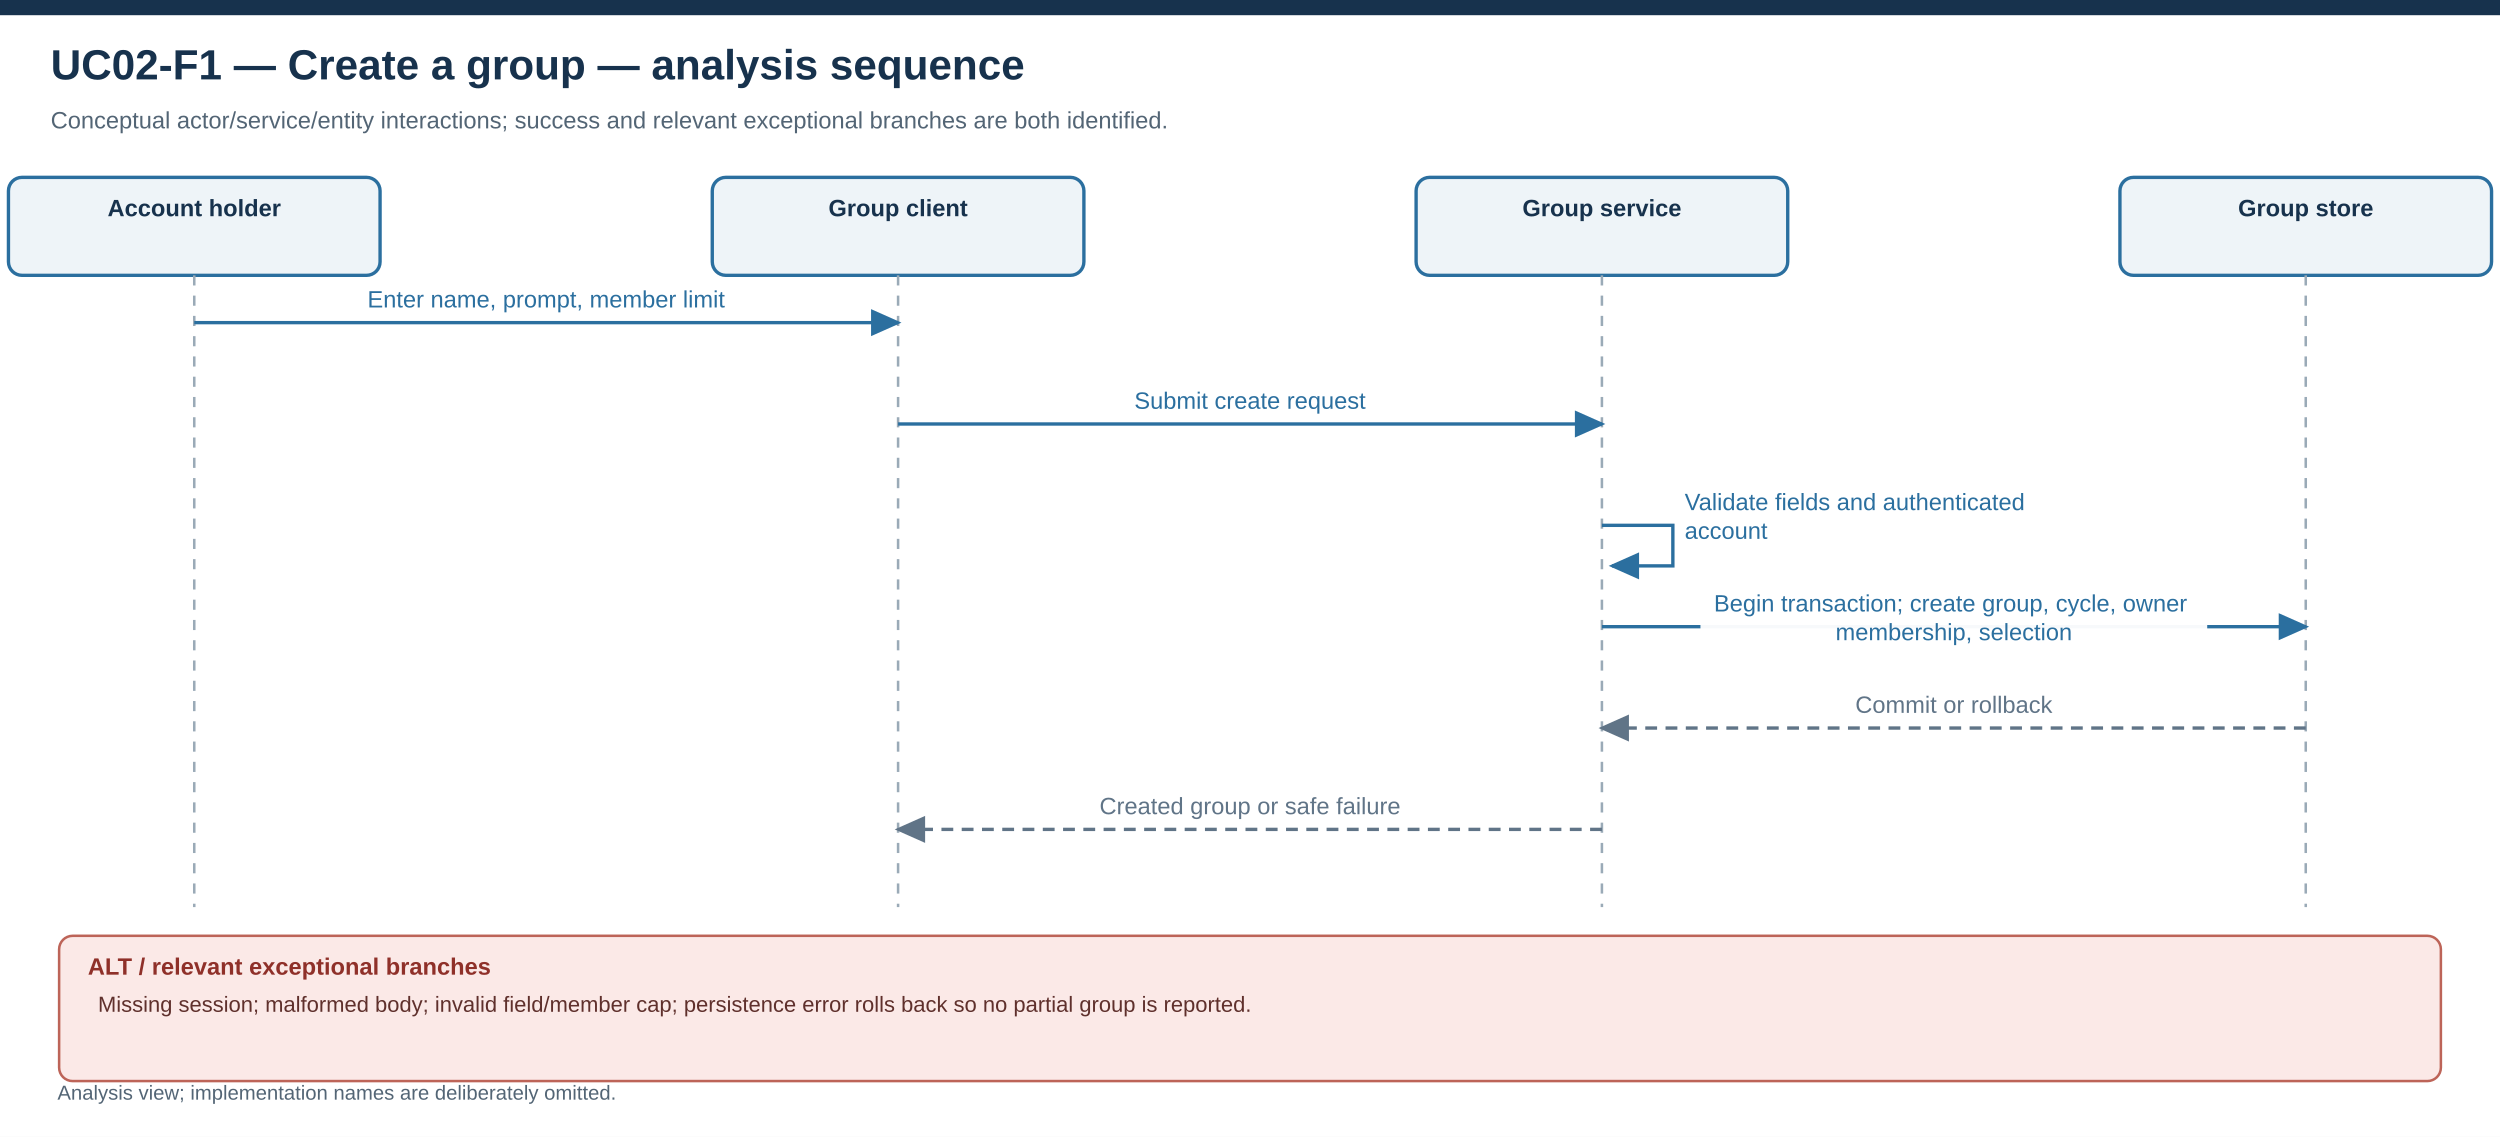
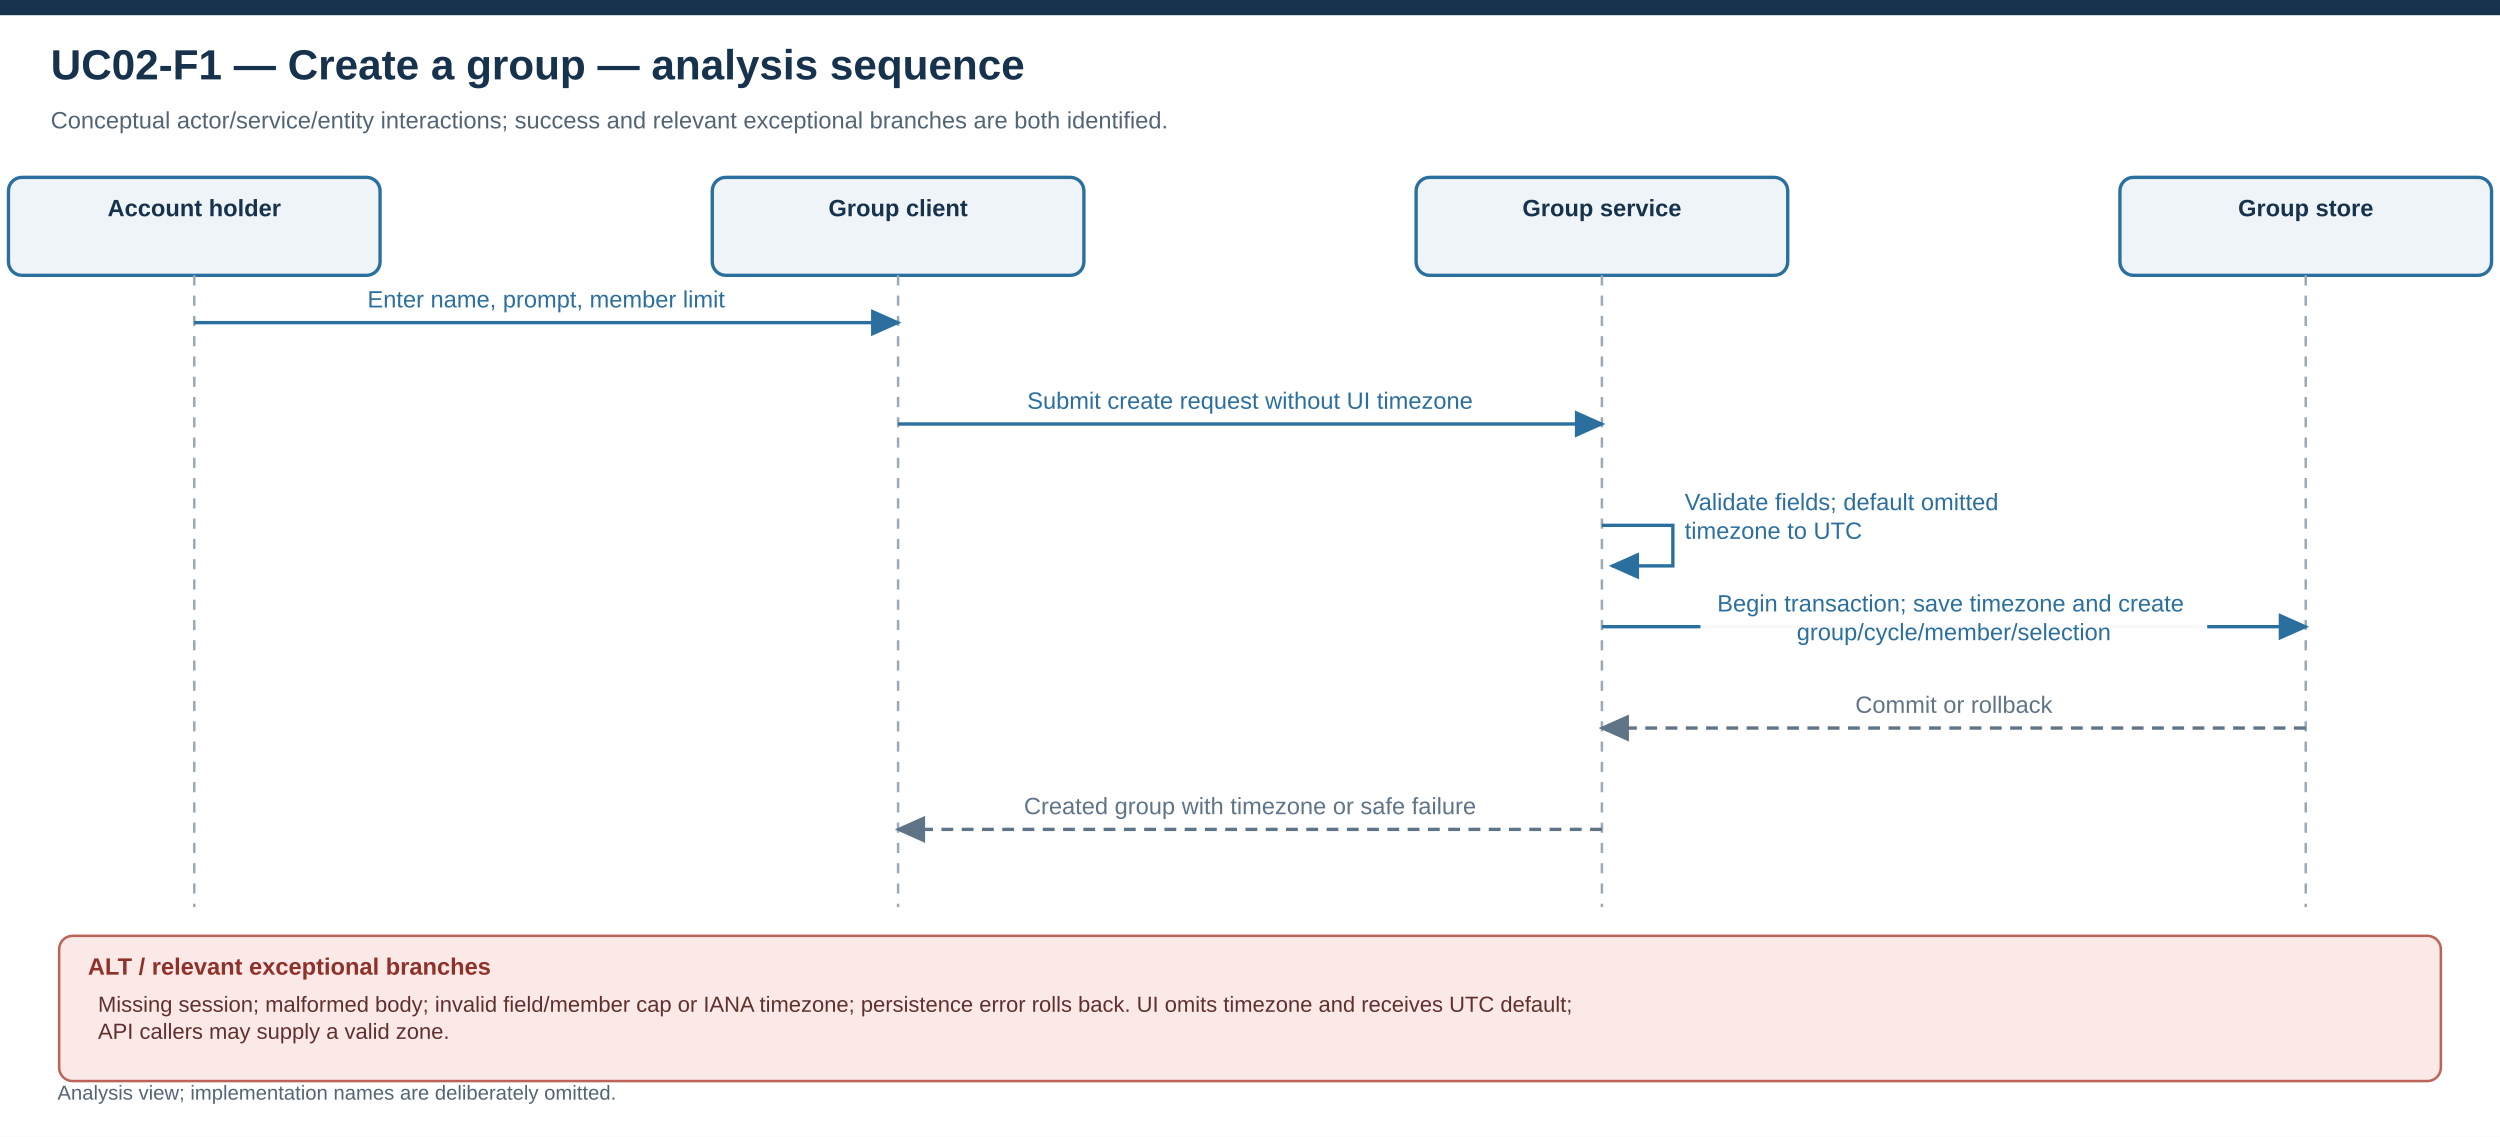
<svg xmlns="http://www.w3.org/2000/svg" width="1480px" height="673px" viewBox="0 0 1480 673" role="img" aria-label="UC02-F1 — Create a group — analysis sequence">
  <defs>
    <marker id="arrow" markerWidth="9" markerHeight="8" refX="8" refY="4" orient="auto">
      <path d="M0,0 L9,4 L0,8 z" fill="#607487" />
    </marker>
    <marker id="arrowBlue" markerWidth="9" markerHeight="8" refX="8" refY="4" orient="auto">
      <path d="M0,0 L9,4 L0,8 z" fill="#2b6f9f" />
    </marker>
    <marker id="arrowRed" markerWidth="9" markerHeight="8" refX="8" refY="4" orient="auto">
      <path d="M0,0 L9,4 L0,8 z" fill="#b34339" />
    </marker>
  </defs>
  <rect x="0" y="0" width="1480" height="673" fill="#ffffff" />
  <rect x="0" y="0" width="1480" height="9" fill="#17324d" />
  <text x="30" y="47" text-anchor="start" font-family="Arial, Helvetica, sans-serif" font-size="25px" font-weight="bold" fill="#17324d" word-spacing="1px" class="">UC02-F1 — Create a group — analysis sequence</text>
  <text x="30" y="76" text-anchor="start" font-family="Arial, Helvetica, sans-serif" font-size="14px" font-weight="normal" fill="#536575" word-spacing="1px">
    <tspan x="30" dy="0">Conceptual actor/service/entity interactions; success and relevant exceptional branches are both identified.</tspan>
  </text>
  <rect x="5.0" y="105" width="220" height="58" rx="8" fill="#eef4f8" stroke="#2b6f9f" stroke-width="2" />
  <text x="115.0" y="128" text-anchor="middle" font-family="Arial, Helvetica, sans-serif" font-size="14px" font-weight="bold" fill="#17324d" word-spacing="1px">
    <tspan x="115.0" dy="0">Account holder</tspan>
  </text>
  <line x1="115.0" y1="163" x2="115.0" y2="537" stroke="#9aaab7" stroke-width="1.5" stroke-dasharray="6 6" />
  <rect x="421.667" y="105" width="220" height="58" rx="8" fill="#eef4f8" stroke="#2b6f9f" stroke-width="2" />
  <text x="531.667" y="128" text-anchor="middle" font-family="Arial, Helvetica, sans-serif" font-size="14px" font-weight="bold" fill="#17324d" word-spacing="1px">
    <tspan x="531.667" dy="0">Group client</tspan>
  </text>
  <line x1="531.667" y1="163" x2="531.667" y2="537" stroke="#9aaab7" stroke-width="1.5" stroke-dasharray="6 6" />
  <rect x="838.333" y="105" width="220" height="58" rx="8" fill="#eef4f8" stroke="#2b6f9f" stroke-width="2" />
  <text x="948.333" y="128" text-anchor="middle" font-family="Arial, Helvetica, sans-serif" font-size="14px" font-weight="bold" fill="#17324d" word-spacing="1px">
    <tspan x="948.333" dy="0">Group service</tspan>
  </text>
  <line x1="948.333" y1="163" x2="948.333" y2="537" stroke="#9aaab7" stroke-width="1.5" stroke-dasharray="6 6" />
  <rect x="1255.0" y="105" width="220" height="58" rx="8" fill="#eef4f8" stroke="#2b6f9f" stroke-width="2" />
  <text x="1365.0" y="128" text-anchor="middle" font-family="Arial, Helvetica, sans-serif" font-size="14px" font-weight="bold" fill="#17324d" word-spacing="1px">
    <tspan x="1365.0" dy="0">Group store</tspan>
  </text>
  <line x1="1365.0" y1="163" x2="1365.0" y2="537" stroke="#9aaab7" stroke-width="1.5" stroke-dasharray="6 6" />
  <line x1="115.0" y1="191" x2="531.667" y2="191" stroke="#2b6f9f" stroke-width="2" marker-end="url(#arrowBlue)" />
  <rect x="173.333" y="166" width="300" height="22" fill="#ffffff" opacity="0.96" />
  <text x="323.333" y="182" text-anchor="middle" font-family="Arial, Helvetica, sans-serif" font-size="14px" font-weight="normal" fill="#2b6f9f" word-spacing="1px">
    <tspan x="323.333" dy="0">Enter name, prompt, member limit</tspan>
  </text>
  <line x1="531.667" y1="251" x2="948.333" y2="251" stroke="#2b6f9f" stroke-width="2" marker-end="url(#arrowBlue)" />
  <rect x="590.0" y="226" width="300" height="22" fill="#ffffff" opacity="0.96" />
  <text x="740.0" y="242" text-anchor="middle" font-family="Arial, Helvetica, sans-serif" font-size="14px" font-weight="normal" fill="#2b6f9f" word-spacing="1px">
-     <tspan x="740.0" dy="0">Submit create request</tspan>
+     <tspan x="740.0" dy="0">Submit create request without UI timezone</tspan>
  </text>
  <path d="M948.333 311 h42 v24 h-36" fill="none" stroke="#2b6f9f" stroke-width="2" marker-end="url(#arrowBlue)" />
  <rect x="994.333" y="286" width="260" height="39" fill="#ffffff" opacity="0.96" />
  <text x="997.333" y="302" text-anchor="start" font-family="Arial, Helvetica, sans-serif" font-size="14px" font-weight="normal" fill="#2b6f9f" word-spacing="1px">
-     <tspan x="997.333" dy="0">Validate fields and authenticated</tspan>
-     <tspan x="997.333" dy="17">account</tspan>
+     <tspan x="997.333" dy="0">Validate fields; default omitted</tspan>
+     <tspan x="997.333" dy="17">timezone to UTC</tspan>
  </text>
  <line x1="948.333" y1="371" x2="1365.0" y2="371" stroke="#2b6f9f" stroke-width="2" marker-end="url(#arrowBlue)" />
  <rect x="1006.667" y="346" width="300" height="39" fill="#ffffff" opacity="0.96" />
  <text x="1156.667" y="362" text-anchor="middle" font-family="Arial, Helvetica, sans-serif" font-size="14px" font-weight="normal" fill="#2b6f9f" word-spacing="1px">
-     <tspan x="1156.667" dy="0">Begin transaction; create group, cycle, owner</tspan>
-     <tspan x="1156.667" dy="17">membership, selection</tspan>
+     <tspan x="1156.667" dy="0">Begin transaction; save timezone and create</tspan>
+     <tspan x="1156.667" dy="17">group/cycle/member/selection</tspan>
  </text>
  <line x1="1365.0" y1="431" x2="948.333" y2="431" stroke="#607487" stroke-width="2" stroke-dasharray="7 5" marker-end="url(#arrow)" />
  <rect x="1006.667" y="406" width="300" height="22" fill="#ffffff" opacity="0.96" />
  <text x="1156.667" y="422" text-anchor="middle" font-family="Arial, Helvetica, sans-serif" font-size="14px" font-weight="normal" fill="#607487" word-spacing="1px">
    <tspan x="1156.667" dy="0">Commit or rollback</tspan>
  </text>
  <line x1="948.333" y1="491" x2="531.667" y2="491" stroke="#607487" stroke-width="2" stroke-dasharray="7 5" marker-end="url(#arrow)" />
  <rect x="590.0" y="466" width="300" height="22" fill="#ffffff" opacity="0.96" />
  <text x="740.0" y="482" text-anchor="middle" font-family="Arial, Helvetica, sans-serif" font-size="14px" font-weight="normal" fill="#607487" word-spacing="1px">
-     <tspan x="740.0" dy="0">Created group or safe failure</tspan>
+     <tspan x="740.0" dy="0">Created group with timezone or safe failure</tspan>
  </text>
  <rect x="35" y="554" width="1410" height="86" rx="8" fill="#fbe9e7" stroke="#bd6458" stroke-width="1.5" />
  <text x="52" y="577" text-anchor="start" font-family="Arial, Helvetica, sans-serif" font-size="14px" font-weight="bold" fill="#8f3029" word-spacing="1px" class="">ALT / relevant exceptional branches</text>
  <text x="58" y="599" text-anchor="start" font-family="Arial, Helvetica, sans-serif" font-size="13px" font-weight="normal" fill="#5f302c" word-spacing="1px">
-     <tspan x="58" dy="0">Missing session; malformed body; invalid field/member cap; persistence error rolls back so no partial group is reported.</tspan>
+     <tspan x="58" dy="0">Missing session; malformed body; invalid field/member cap or IANA timezone; persistence error rolls back. UI omits timezone and receives UTC default;</tspan>
+     <tspan x="58" dy="16">API callers may supply a valid zone.</tspan>
  </text>
  <text x="34" y="651" text-anchor="start" font-family="Arial, Helvetica, sans-serif" font-size="12px" font-weight="normal" fill="#536575" word-spacing="1px">
    <tspan x="34" dy="0">Analysis view; implementation names are deliberately omitted.</tspan>
  </text>
</svg>
